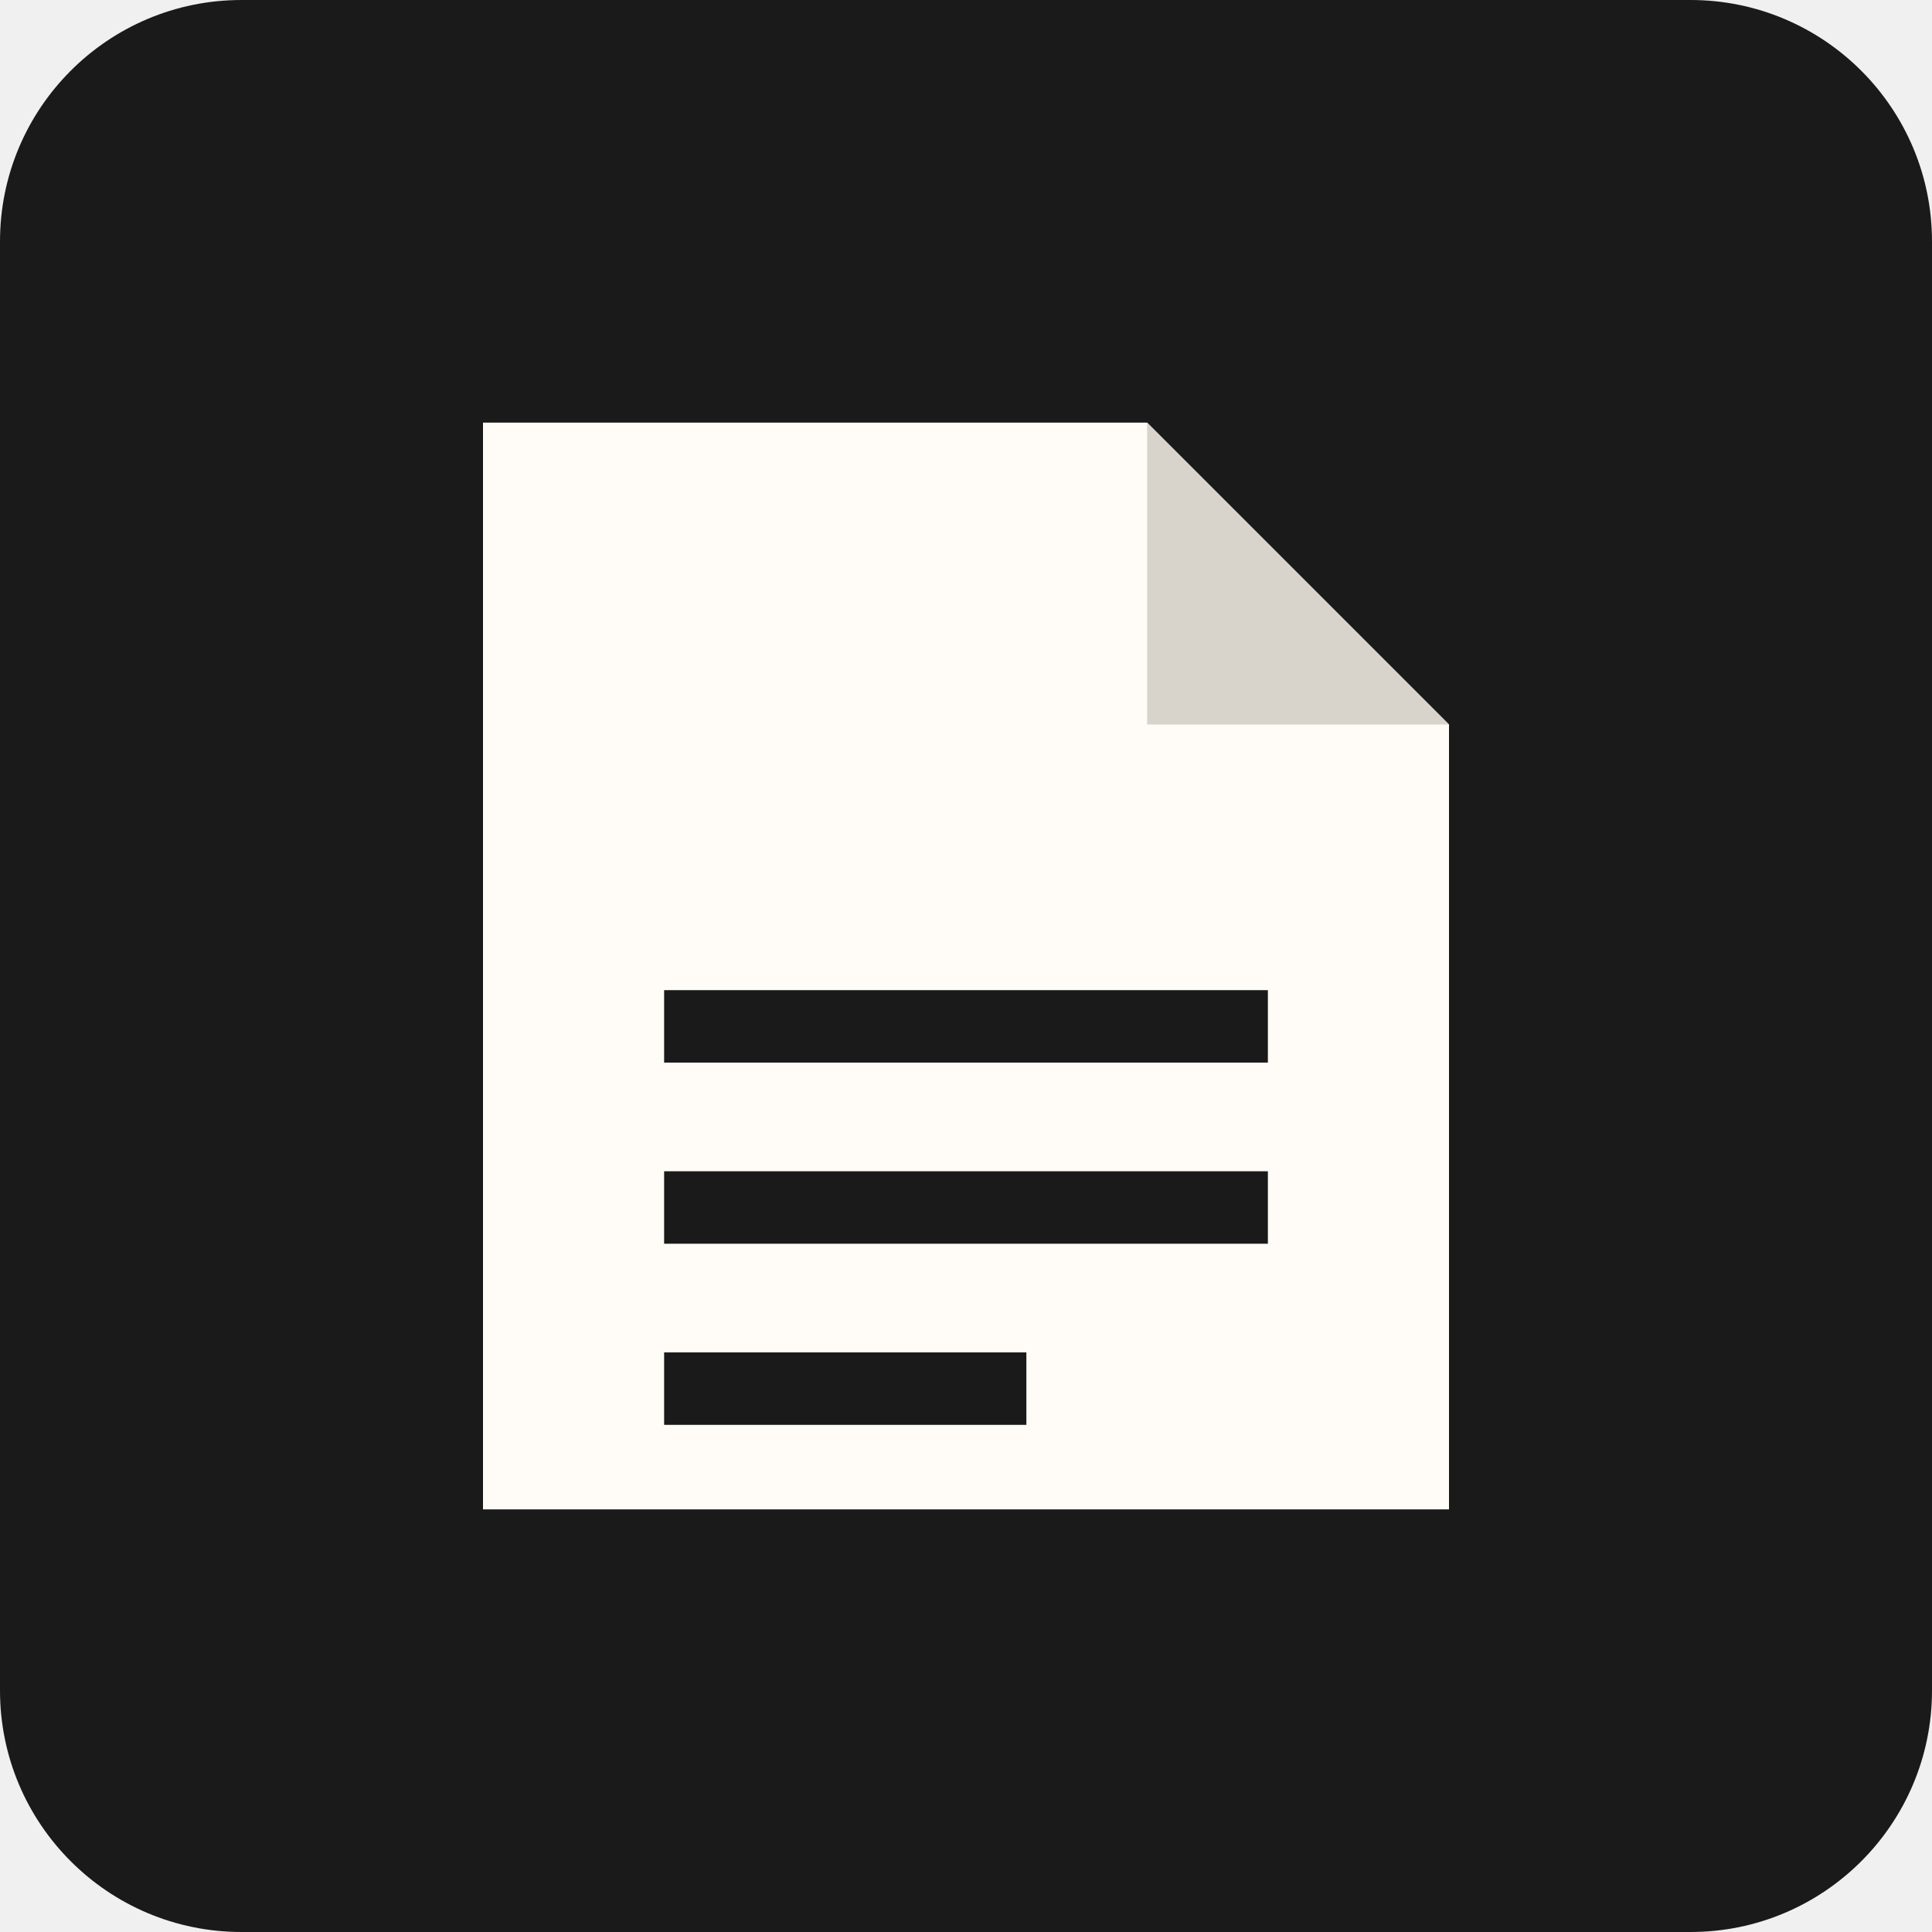
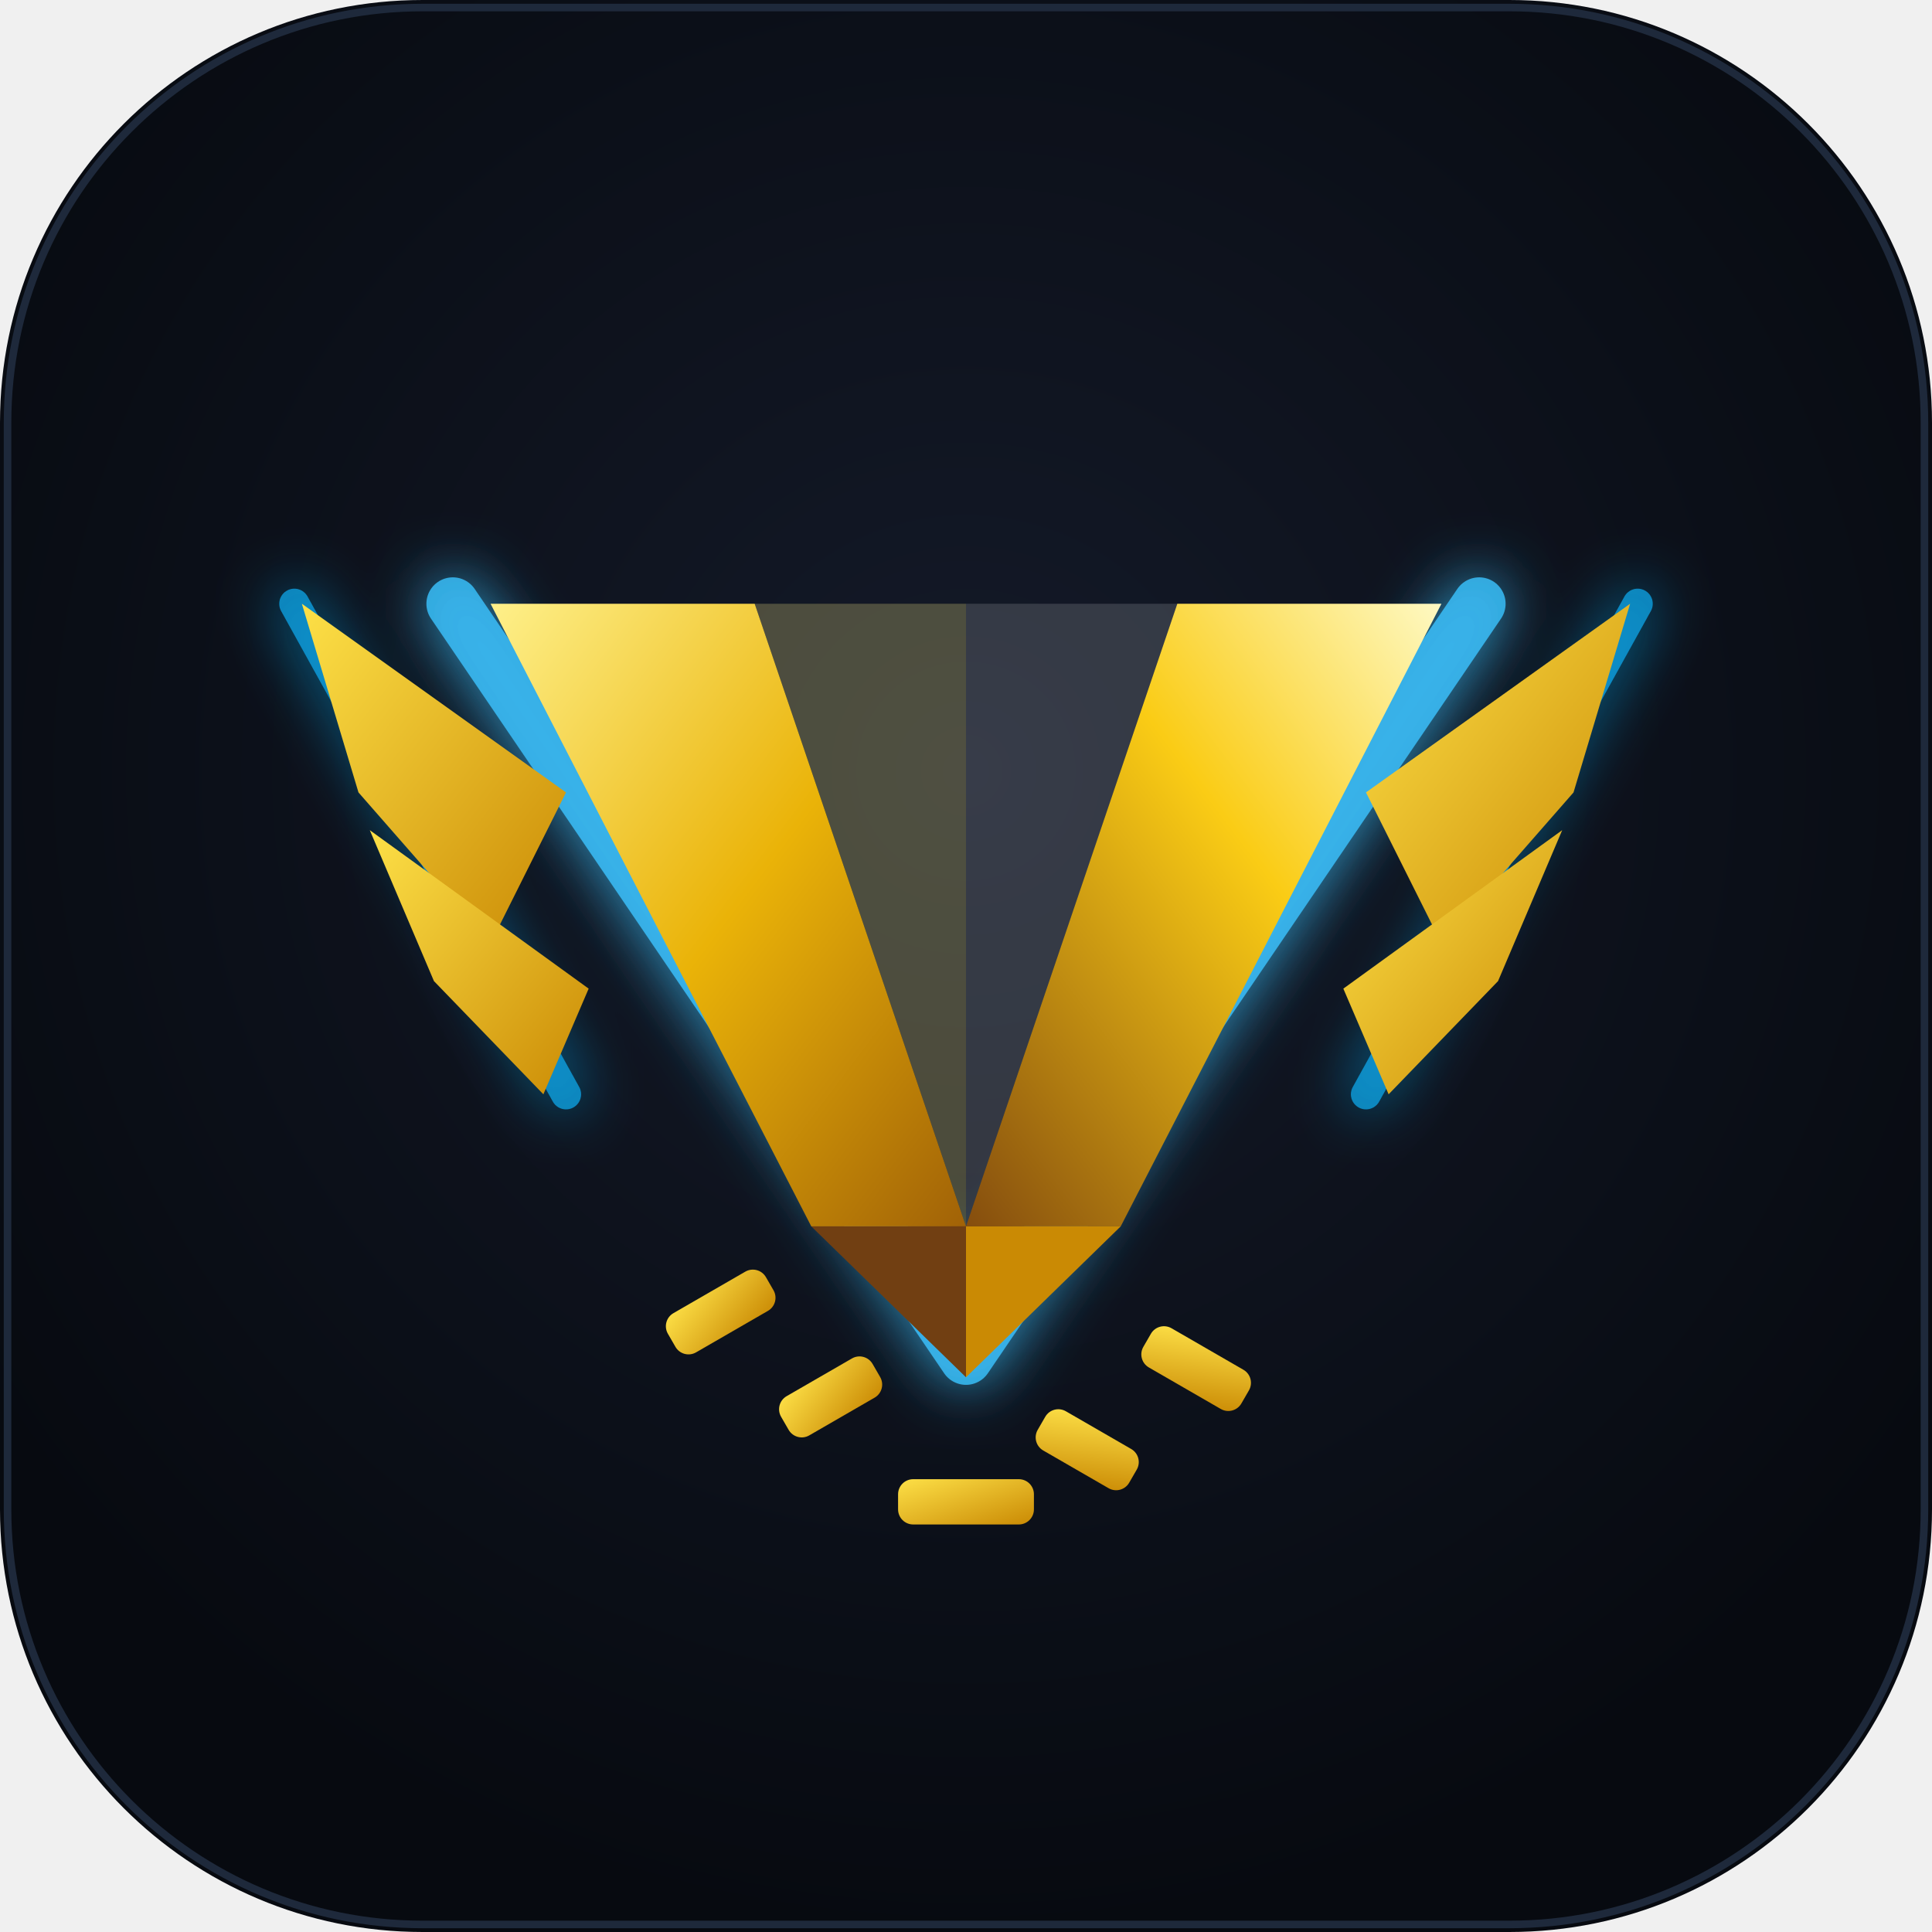
- <svg xmlns="http://www.w3.org/2000/svg" viewBox="0 0 32 32">
-   <rect width="32" height="32" rx="4" fill="#1a1a1a" />
-   <path d="M8 7h11l5 5v13H8V7z" fill="#fffcf7" />
-   <path d="M19 7v5h5" fill="#d8d4cc" />
-   <path d="M11 17h10M11 20h10M11 23h6" stroke="#1a1a1a" stroke-width="1.2" />
+ <svg xmlns="http://www.w3.org/2000/svg" viewBox="0 0 512 512" fill="none">
+   <defs>
+     <radialGradient id="bgGrad" cx="50%" cy="40%" r="60%">
+       <stop offset="0%" stop-color="#141a29" />
+       <stop offset="100%" stop-color="#070a10" />
+     </radialGradient>
+     <linearGradient id="goldLeft" x1="0%" y1="0%" x2="100%" y2="100%">
+       <stop offset="0%" stop-color="#fef08a" />
+       <stop offset="50%" stop-color="#eab308" />
+       <stop offset="100%" stop-color="#a16207" />
+     </linearGradient>
+     <linearGradient id="goldRight" x1="100%" y1="0%" x2="0%" y2="100%">
+       <stop offset="0%" stop-color="#fef9c3" />
+       <stop offset="40%" stop-color="#facc15" />
+       <stop offset="100%" stop-color="#854d0e" />
+     </linearGradient>
+     <linearGradient id="goldWings" x1="0%" y1="0%" x2="100%" y2="100%">
+       <stop offset="0%" stop-color="#fde047" />
+       <stop offset="100%" stop-color="#ca8a04" />
+     </linearGradient>
+     <filter id="neonGlow" x="-20%" y="-20%" width="140%" height="140%">
+       <feGaussianBlur stdDeviation="8" result="blur" />
+       <feComposite in="SourceGraphic" in2="blur" operator="over" />
+     </filter>
+   </defs>
+   <rect width="512" height="512" rx="112" fill="url(#bgGrad)" />
+   <rect width="508" height="508" x="2" y="2" rx="110" stroke="#1e293b" stroke-width="2" />
+   <g filter="url(#neonGlow)">
+     <path d="M120 160 L256 360 L392 160" stroke="#38bdf8" stroke-width="14" stroke-linecap="round" stroke-linejoin="round" opacity="0.85" />
+     <path d="M78 160 L150 290" stroke="#0ea5e9" stroke-width="8" stroke-linecap="round" opacity="0.75" />
+     <path d="M434 160 L362 290" stroke="#0ea5e9" stroke-width="8" stroke-linecap="round" opacity="0.75" />
+   </g>
+   <path d="M80 160 L150 210 L130 250 L95 210 Z" fill="url(#goldWings)" />
+   <path d="M98 220 L156 262 L144 290 L115 260 Z" fill="url(#goldWings)" />
+   <path d="M432 160 L362 210 L382 250 L417 210 Z" fill="url(#goldWings)" />
+   <path d="M414 220 L356 262 L368 290 L397 260 Z" fill="url(#goldWings)" />
+   <path d="M130 160 L200 160 L256 325 L215 325 Z" fill="url(#goldLeft)" />
+   <path d="M215 325 L256 325 L256 365 Z" fill="#713f12" />
+   <path d="M382 160 L312 160 L256 325 L297 325 Z" fill="url(#goldRight)" />
+   <path d="M297 325 L256 325 L256 365 Z" fill="#ca8a04" />
+   <path d="M200 160 L256 325 L256 160 Z" fill="#fef08a" opacity="0.25" />
+   <path d="M312 160 L256 325 L256 160 Z" fill="#ffffff" opacity="0.15" />
+   <rect x="175" y="350" width="30" height="12" rx="4" transform="rotate(-30 175 350)" fill="url(#goldWings)" />
+   <rect x="205" y="372" width="28" height="12" rx="4" transform="rotate(-30 205 372)" fill="url(#goldWings)" />
+   <rect x="307" y="350" width="30" height="12" rx="4" transform="rotate(30 307 350)" fill="url(#goldWings)" />
+   <rect x="279" y="372" width="28" height="12" rx="4" transform="rotate(30 279 372)" fill="url(#goldWings)" />
+   <rect x="238" y="392" width="36" height="12" rx="4" fill="url(#goldWings)" />
</svg>
